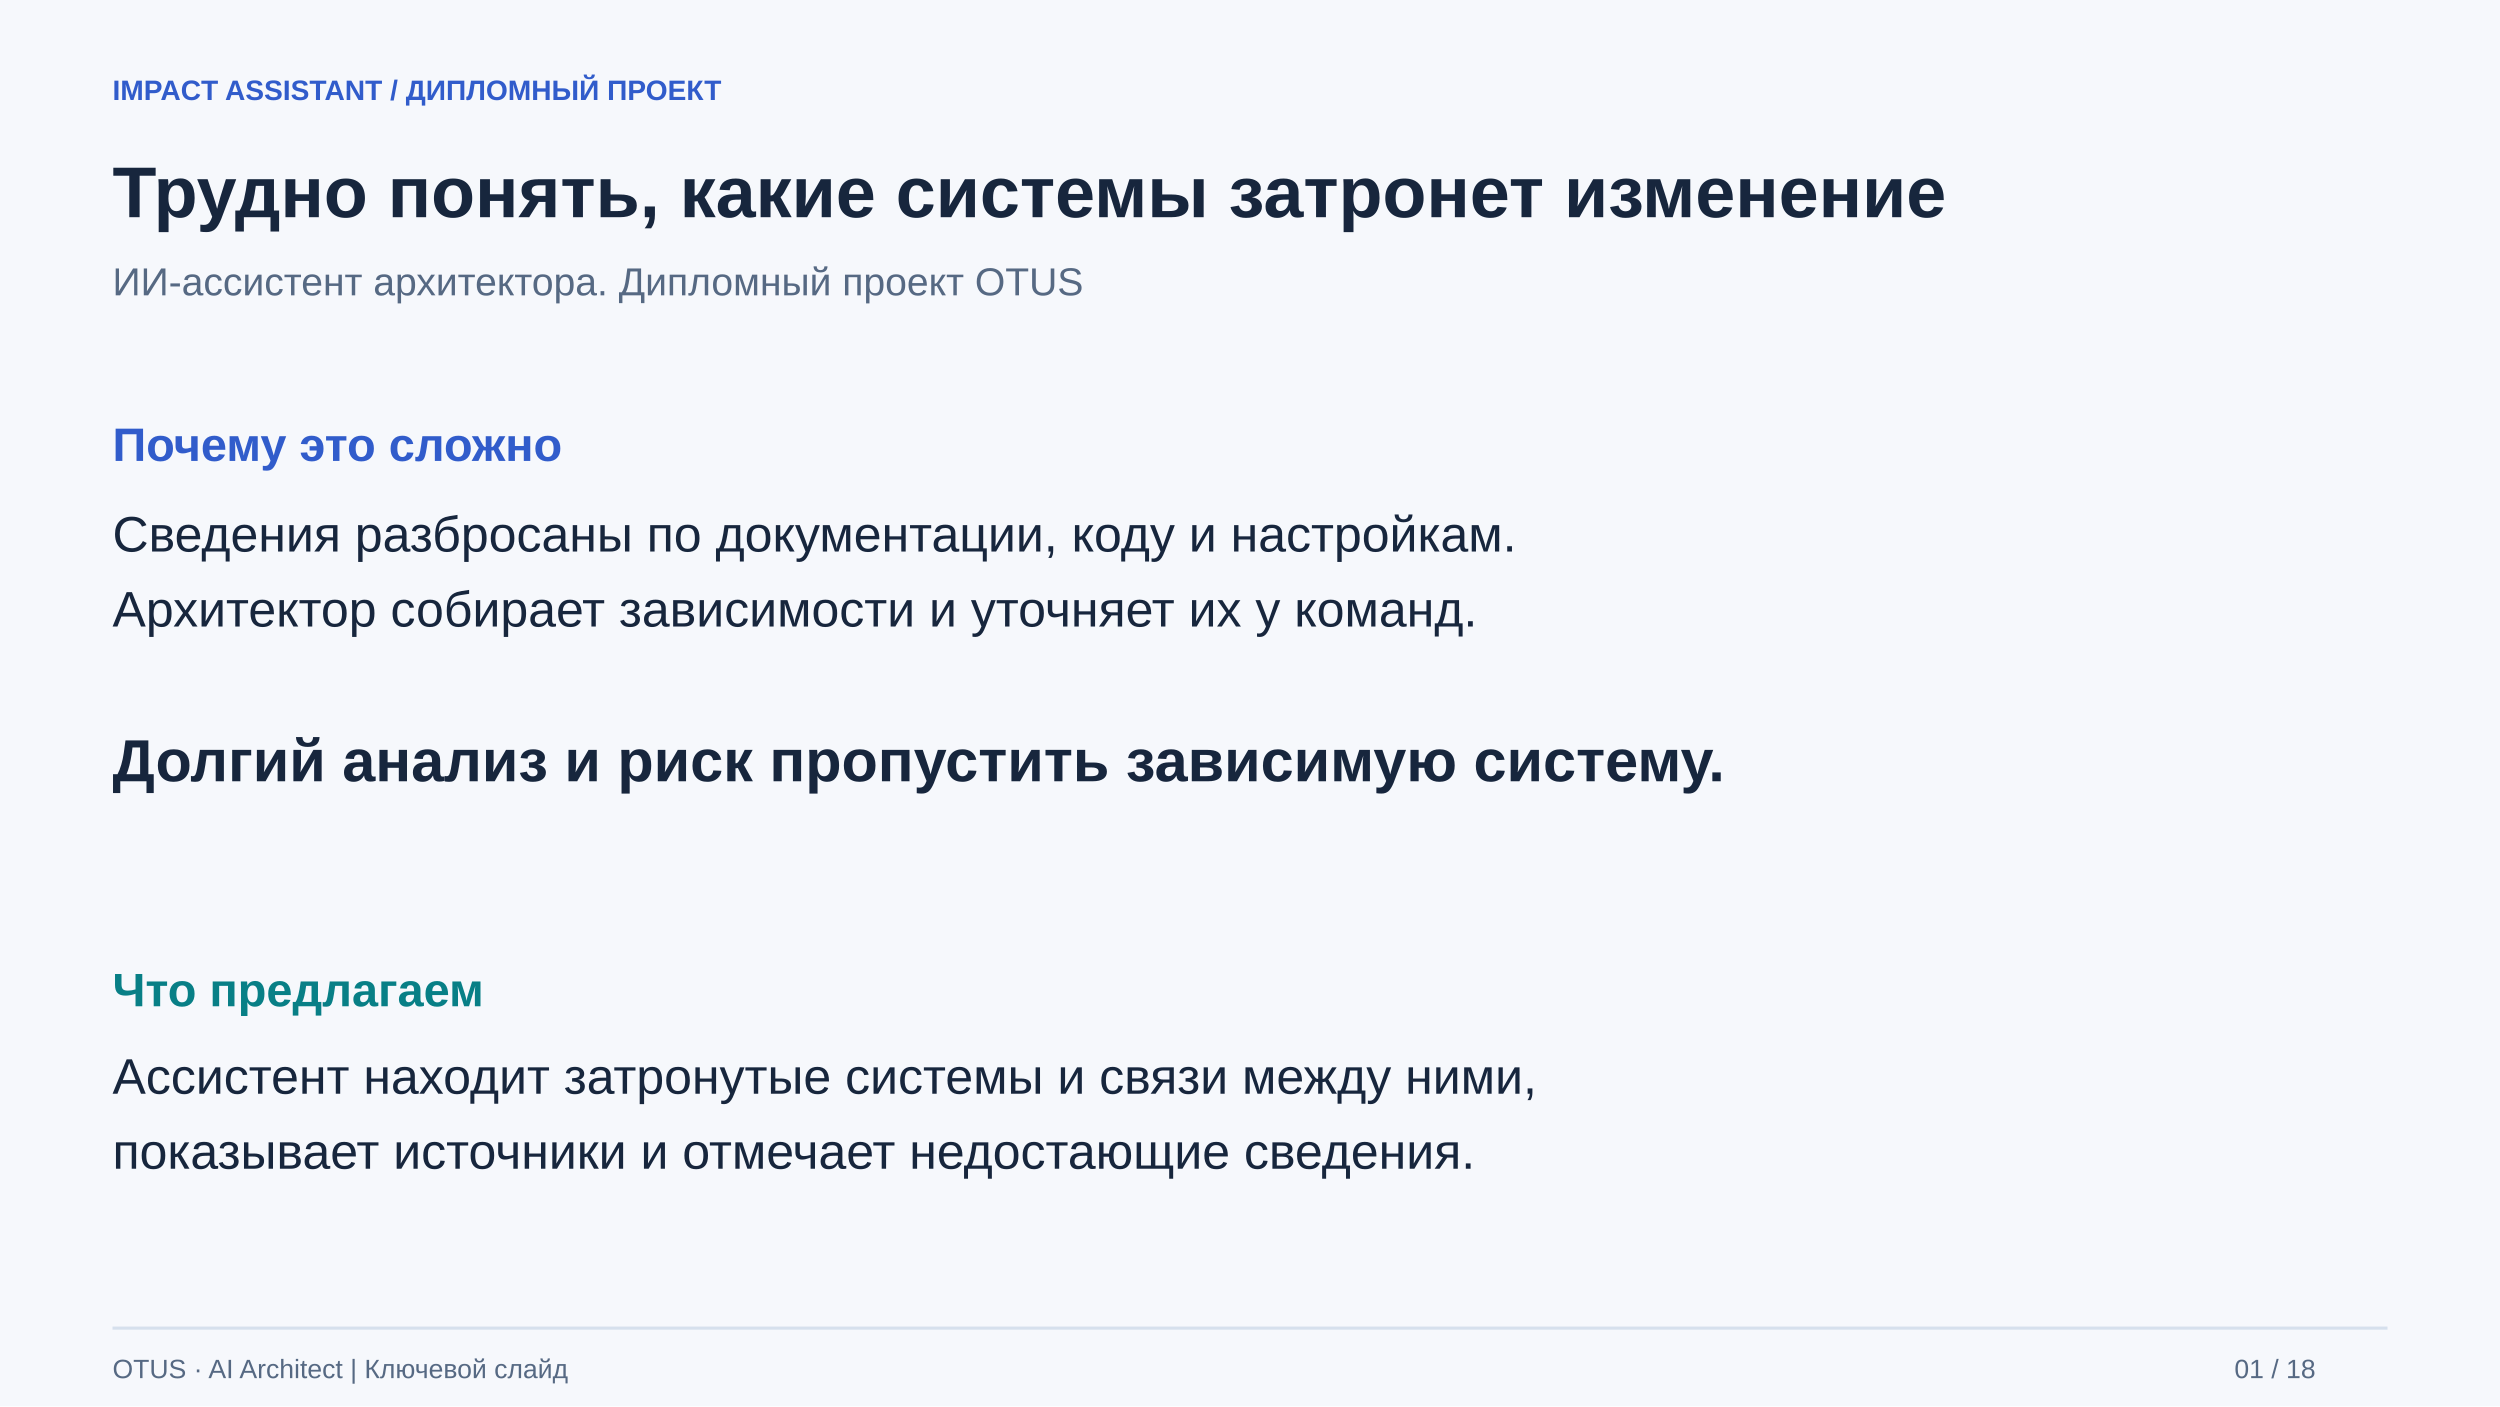
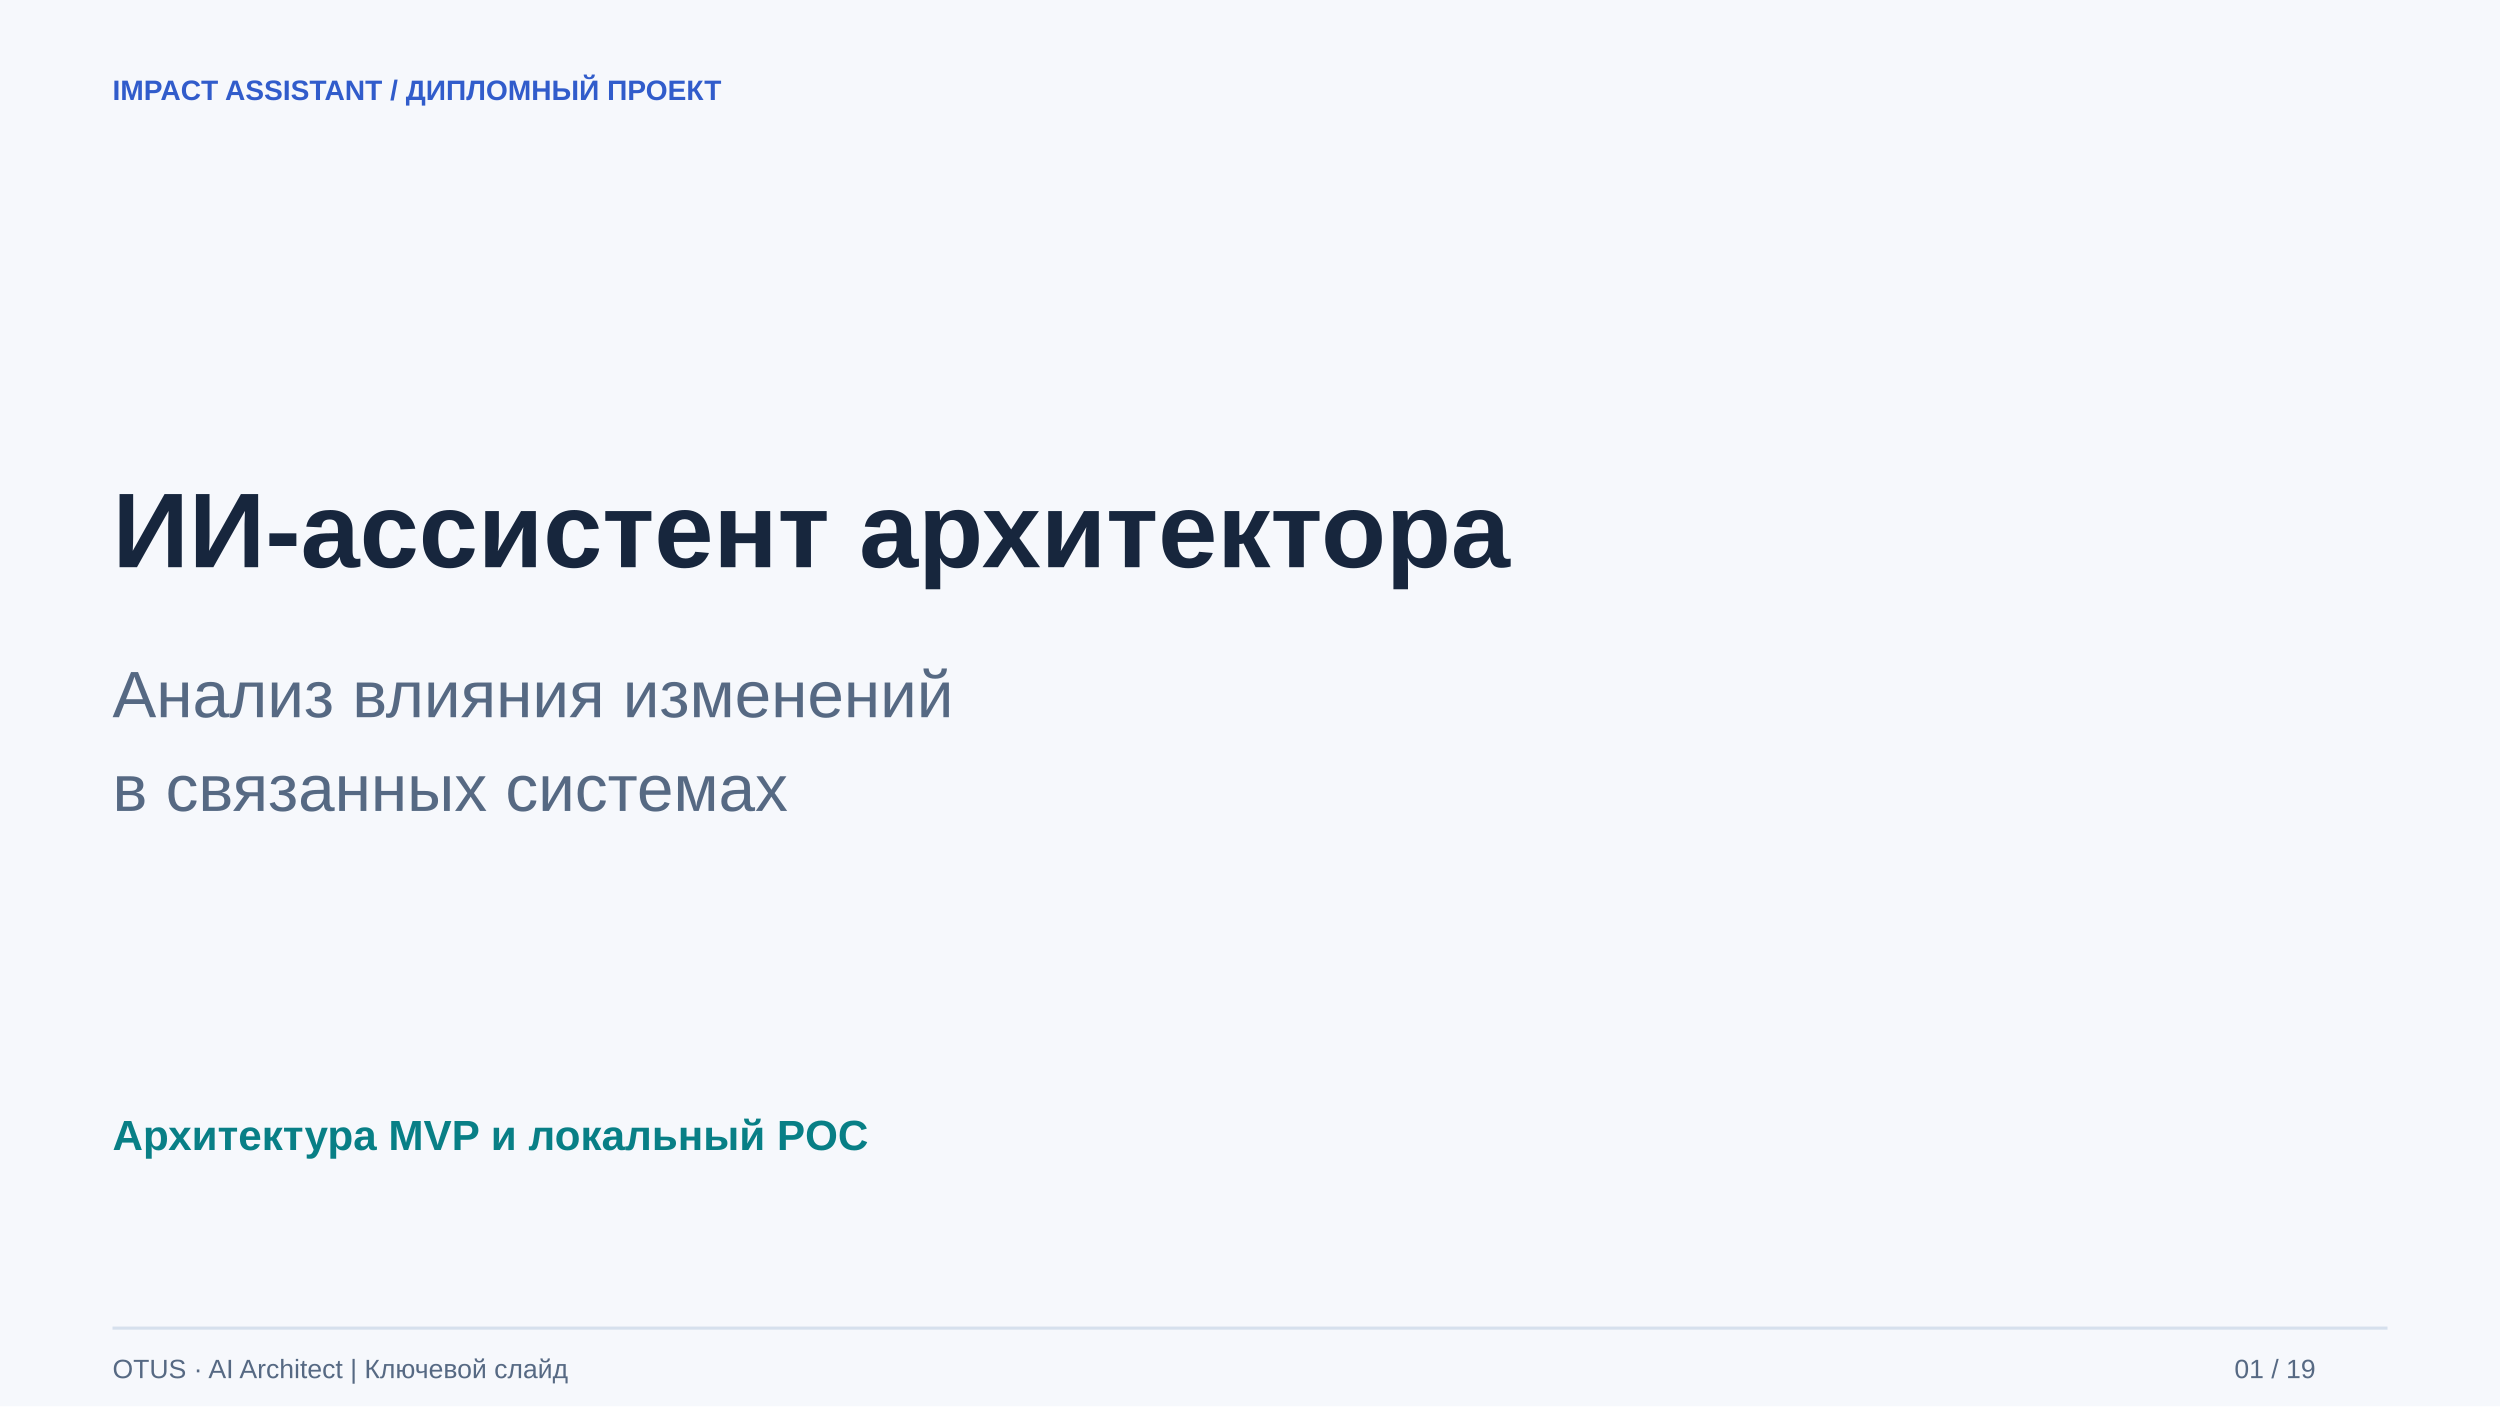
<svg xmlns="http://www.w3.org/2000/svg" width="1600" height="900" viewBox="0 0 1600 900" role="img" aria-labelledby="title desc">
  <defs>
    <marker id="arrow" markerWidth="10" markerHeight="10" refX="8" refY="5" orient="auto">
      <path d="M1 1L8 5L1 9Z" fill="#315CCB" />
    </marker>
  </defs>
  <g font-family="Arial, sans-serif">
    <rect width="1600" height="900" fill="#F6F8FC" />
    <text x="72" y="64" font-size="18" fill="#315CCB" font-weight="700">IMPACT ASSISTANT  /  ДИПЛОМНЫЙ ПРОЕКТ</text>
-     <text x="72" y="139" font-size="46" fill="#17263D" font-weight="700">Трудно понять, какие системы затронет изменение</text>
-     <text x="72" y="189" font-size="25" fill="#566983" font-weight="400">ИИ-ассистент архитектора. Дипломный проект OTUS</text>
-     <text x="72" y="295" font-size="30" fill="#315CCB" font-weight="700">Почему это сложно</text>
-     <text x="72" y="353" font-size="32" fill="#17263D" font-weight="400">Сведения разбросаны по документации, коду и настройкам.</text>
-     <text x="72" y="401" font-size="32" fill="#17263D" font-weight="400">Архитектор собирает зависимости и уточняет их у команд.</text>
-     <text x="72" y="500" font-size="38" fill="#17263D" font-weight="700">Долгий анализ и риск пропустить зависимую систему.</text>
-     <text x="72" y="644" font-size="30" fill="#087F86" font-weight="700">Что предлагаем</text>
-     <text x="72" y="700" font-size="32" fill="#17263D" font-weight="400">Ассистент находит затронутые системы и связи между ними,</text>
-     <text x="72" y="748" font-size="32" fill="#17263D" font-weight="400">показывает источники и отмечает недостающие сведения.</text>
+     <text x="72" y="363" font-size="68" fill="#17263D" font-weight="700">ИИ-ассистент архитектора</text>
+     <text x="72" y="459" font-size="42" fill="#566983" font-weight="400">Анализ влияния изменений</text>
+     <text x="72" y="519" font-size="42" fill="#566983" font-weight="400">в связанных системах</text>
+     <text x="72" y="736" font-size="27" fill="#087F86" font-weight="600">Архитектура MVP и локальный POC</text>
    <path d="M72 850h1456" stroke="#D6E0ED" stroke-width="2" />
    <text x="72" y="882" font-size="17" fill="#566983" font-weight="400">OTUS · AI Architect   |   Ключевой слайд</text>
-     <text x="1430" y="882" font-size="17" fill="#566983" font-weight="400">01 / 18</text>
+     <text x="1430" y="882" font-size="17" fill="#566983" font-weight="400">01 / 19</text>
  </g>
</svg>
